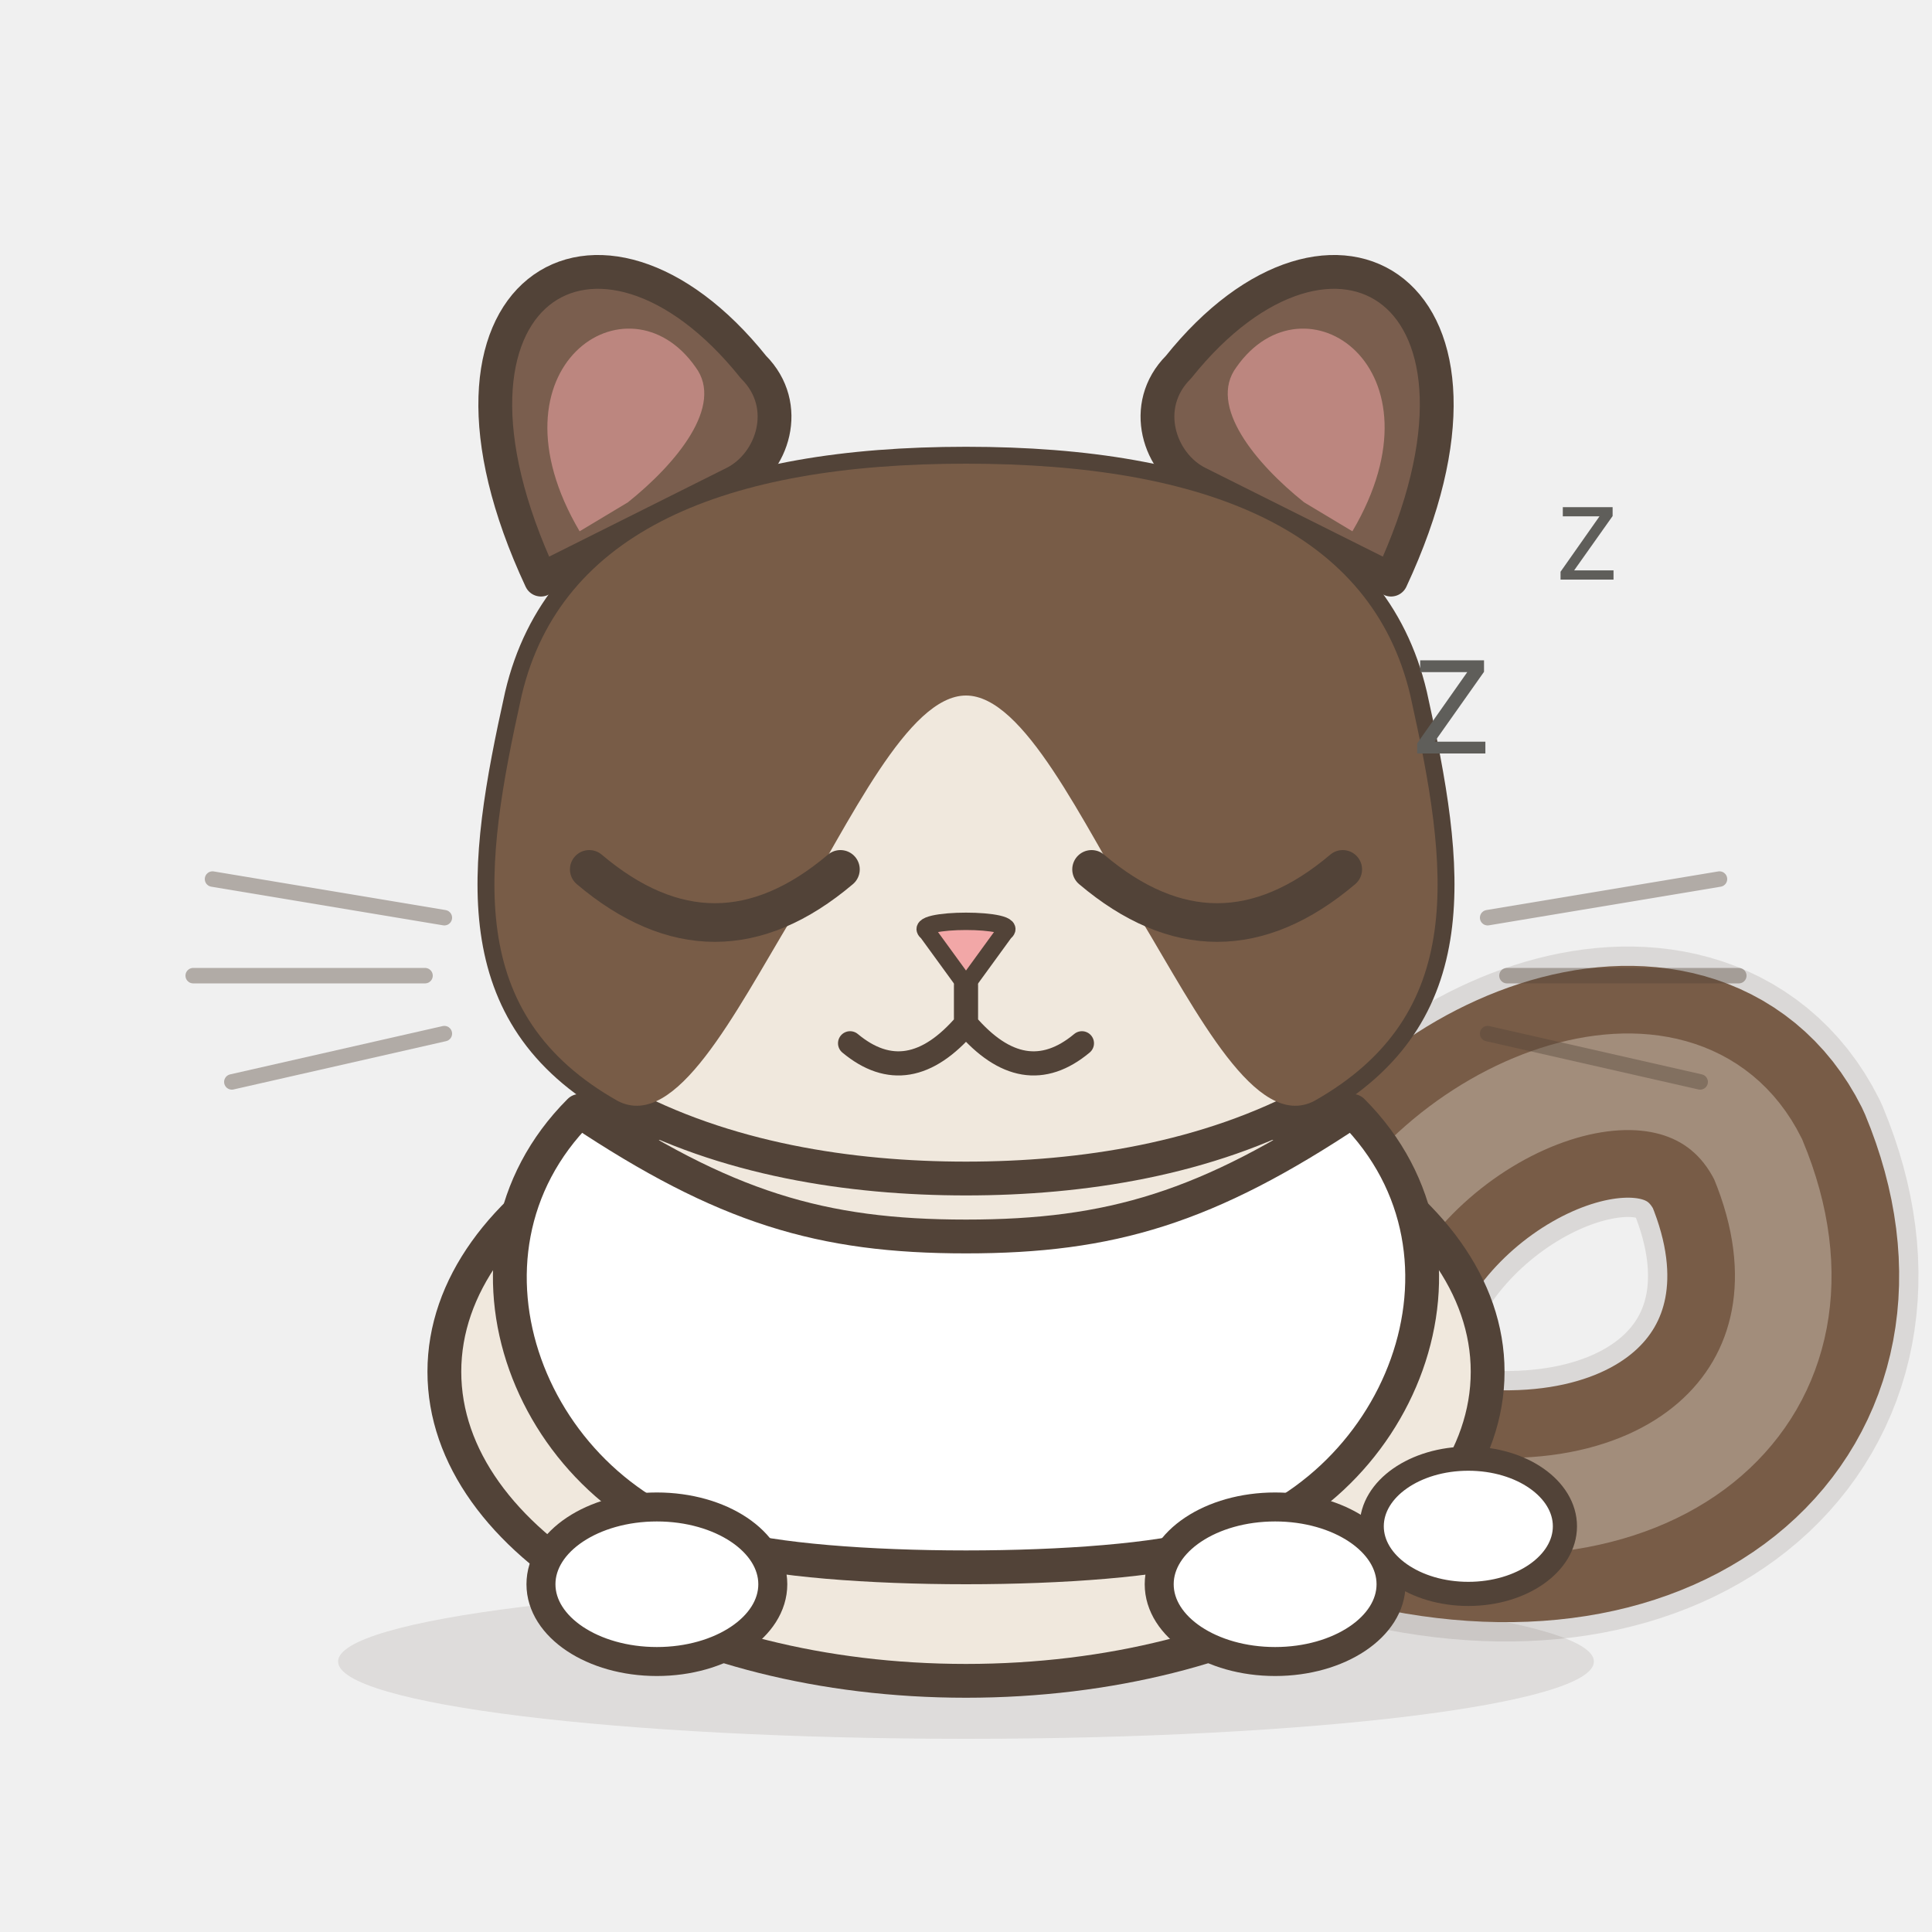
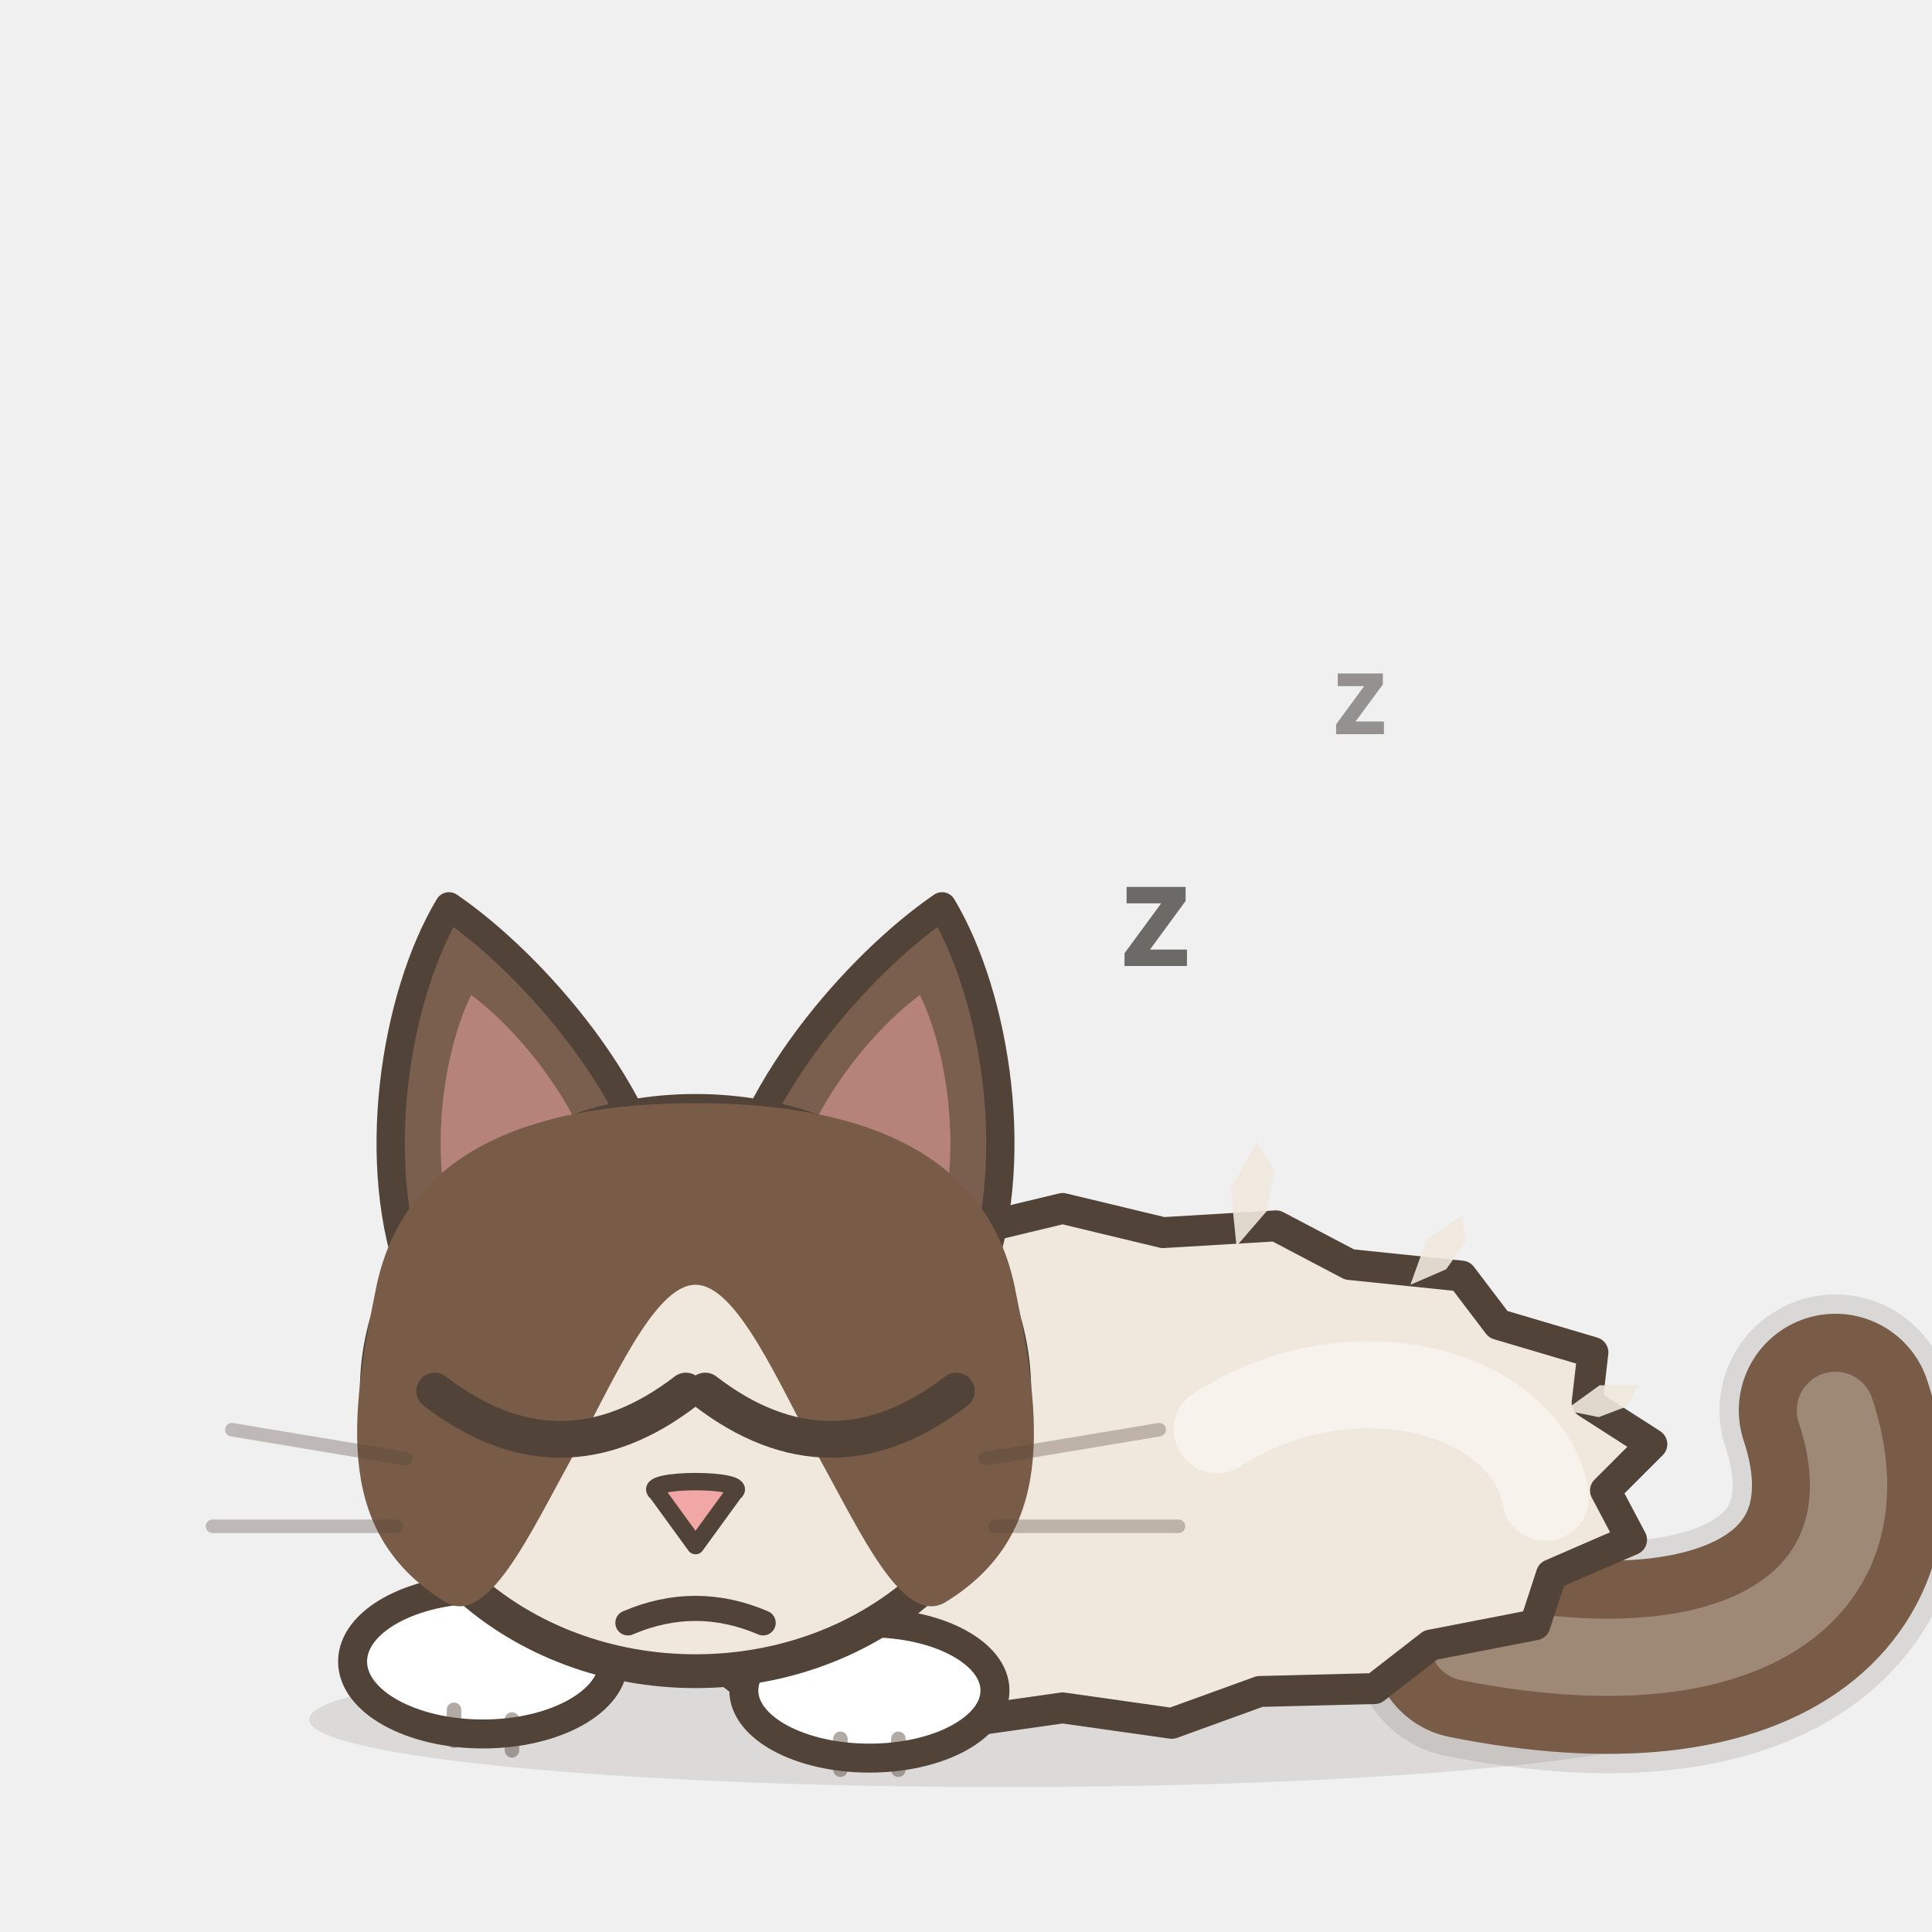
<svg xmlns="http://www.w3.org/2000/svg" viewBox="0 0 200 200">
  <g transform="translate(0 0)">
-     <ellipse cx="100" cy="172" rx="65" ry="8" fill="#524338" opacity="0.12" />
-     <path d="M142 154 C172 162 192 144 182 120 C174 104 148 114 140 132" fill="none" stroke="#524338" stroke-width="28" stroke-linecap="round" stroke-linejoin="round" opacity="0.14" />
-     <path d="M142 154 C172 162 192 144 182 120 C174 104 148 114 140 132" fill="none" stroke="#785C47" stroke-width="24" stroke-linecap="round" stroke-linejoin="round" />
-     <path d="M142 154 C172 162 192 144 182 120 C174 104 148 114 140 132" fill="none" stroke="#F0E8DD" stroke-width="10" stroke-linecap="round" opacity="0.35" />
-     <ellipse cx="100" cy="142" rx="54" ry="32" fill="#F0E8DD" stroke="#524338" stroke-width="3.5" />
-     <path d="M60 115 C45 130 55 155 75 160 C85 163 115 163 125 160 C145 155 155 130 140 115 C125 125 115 128 100 128 C85 128 75 125 60 115 Z" fill="#FFFFFF" stroke="#524338" stroke-width="3.5" stroke-linejoin="round" />
-     <ellipse cx="68" cy="164" rx="12" ry="8" fill="#FFFFFF" stroke="#524338" stroke-width="3" />
-     <ellipse cx="132" cy="164" rx="12" ry="8" fill="#FFFFFF" stroke="#524338" stroke-width="3" />
-     <ellipse cx="152" cy="158" rx="10" ry="7" fill="#FFFFFF" stroke="#524338" stroke-width="2.5" />
-     <g stroke="#524338" stroke-width="3.5" stroke-linejoin="round">
-       <path d="M56 60 C42 30 62 18 78 38 C82 42 80 48 76 50 Z" fill="#7A5E4E" />
-       <path d="M144 60 C158 30 138 18 122 38 C118 42 120 48 124 50 Z" fill="#7A5E4E" />
+     <ellipse cx="104" cy="178" rx="72" ry="7" fill="#524338" opacity="0.13" />
+     <g class="m-tail">
+       <path d="M152 170 C182 176 196 164 190 146" fill="none" stroke="#524338" stroke-width="24" stroke-linecap="round" stroke-linejoin="round" opacity="0.14" />
+       <path d="M152 170 C182 176 196 164 190 146" fill="none" stroke="#785C47" stroke-width="20" stroke-linecap="round" stroke-linejoin="round" />
+       <path d="M152 170 C182 176 196 164 190 146" fill="none" stroke="#F0E8DD" stroke-width="8" stroke-linecap="round" opacity="0.32" />
    </g>
-     <path d="M60 55 C50 38 65 28 72 38 C75 42 70 48 65 52 Z" fill="#F2A7A7" opacity="0.55" />
-     <path d="M140 55 C150 38 135 28 128 38 C125 42 130 48 135 52 Z" fill="#F2A7A7" opacity="0.55" />
-     <path d="M100 48 C125 48 142 55 146 72 C150 90 152 105 136 114 C125 120 112 122 100 122 C88 122 75 120 64 114 C48 105 50 90 54 72 C58 55 75 48 100 48 Z" fill="#F0E8DD" stroke="#524338" stroke-width="3.5" stroke-linejoin="round" />
-     <path d="M100 48              C125 48 142 55 146 72              C150 90 152 105 136 114              C130 117 124 105 118 95              C112 85 106 72 100 72              C94 72 88 85 82 95              C76 105 70 117 64 114              C48 105 50 90 54 72              C58 55 75 48 100 48 Z" fill="#785C47" />
-     <path d="M61 90 Q74 101 87 90" fill="none" stroke="#524338" stroke-width="4" stroke-linecap="round" />
-     <path d="M113 90 Q126 101 139 90" fill="none" stroke="#524338" stroke-width="4" stroke-linecap="round" />
-     <path d="M100 102 L104 96.5 C106 95 94 95 96 96.5 Z" fill="#F2A7A7" stroke="#524338" stroke-width="1.8" stroke-linejoin="round" />
-     <path d="M100 102 L100 106 M100 106 Q94 113 88 108 M100 106 Q106 113 112 108" fill="none" stroke="#524338" stroke-width="2.5" stroke-linecap="round" />
-     <g stroke="#524338" stroke-width="1.6" stroke-linecap="round" opacity="0.4">
-       <path d="M46 95 L22 91" />
-       <path d="M44 101 L20 101" />
-       <path d="M46 107 L24 112" />
-       <path d="M154 95 L178 91" />
-       <path d="M156 101 L180 101" />
-       <path d="M154 107 L176 112" />
+     <g class="m-body">
+       <path d="M110.0 125.1 L120.4 127.6 L132.1 126.9 L139.7 130.9 L151.3 132.1 L155.1 137.1 L164.9 140.0 L164.3 145.2 L171.0 149.5 L166.2 154.3 L168.9 159.4 L160.6 163.0 L158.9 168.2 L148.1 170.3 L142.3 174.8 L130.4 175.1 L121.3 178.4 L110.0 176.8 L98.7 178.4 L89.6 175.1 L77.7 174.8 L71.9 170.3 L61.1 168.2 L59.4 163.0 L51.1 159.4 L53.8 154.3 L49.0 149.5 L55.7 145.2 L55.1 140.0 L64.9 137.1 L68.7 132.1 L80.3 130.9 L87.9 126.9 L99.6 127.6 Z" fill="#F0E8DD" stroke="#524338" stroke-width="3.2" stroke-linejoin="round" />
+       <path d="M128 129 L127.4 123.0 L130.1 118.2 L131.9 121.1 L131.2 125.3 Z" fill="#F0E8DD" opacity="0.9" />
+       <path d="M146 133 L147.7 128.3 L151.4 125.8 L151.7 128.6 L149.7 131.4 Z" fill="#F0E8DD" opacity="0.9" />
+       <path d="M162 146 L165.6 143.4 L169.6 143.4 L168.4 145.6 L165.5 146.7 Z" fill="#F0E8DD" opacity="0.9" />
+       <path d="M74 132 L70.3 127.9 L69.8 122.9 L72.6 124.1 L74.4 127.5 Z" fill="#F0E8DD" opacity="0.9" />
+       <path d="M126 148 C140 139 158 144 160 155" fill="none" stroke="#FFFFFF" stroke-width="9" stroke-linecap="round" opacity="0.45" />
+     </g>
+     <g class="m-paws">
+       <ellipse cx="50" cy="172" rx="13.5" ry="7.5" fill="#FFFFFF" stroke="#524338" stroke-width="3" />
+       <ellipse cx="90" cy="175" rx="13" ry="7" fill="#FFFFFF" stroke="#524338" stroke-width="3" />
+       <path d="M47 177 v3.2 M53 178 v3.2 M87 180 v3.2 M93 180 v3.2" stroke="#524338" stroke-width="1.5" stroke-linecap="round" opacity="0.45" />
+     </g>
+     <g class="m-head">
+       <g class="m-ears">
+         <path d="M-16 3 C-18 -12 -8 -31 0 -40 C9 -31 17 -12 15 3 Z" transform="translate(54.8 127.2) rotate(-14) scale(-0.86 0.86)" fill="#7A5E4E" stroke="#524338" stroke-width="3.4" stroke-linejoin="round" />
+         <path d="M-9 0 C-11 -10 -5 -23 0 -29 C5 -23 10 -11 9 0 Z" transform="translate(54.8 127.2) rotate(-14) scale(-0.86 0.86)" fill="#F2A7A7" opacity="0.5" />
+         <path d="M-16 3 C-18 -12 -8 -31 0 -40 C9 -31 17 -12 15 3 Z" transform="translate(89.2 127.2) rotate(14) scale(0.86 0.86)" fill="#7A5E4E" stroke="#524338" stroke-width="3.4" stroke-linejoin="round" />
+         <path d="M-9 0 C-11 -10 -5 -23 0 -29 C5 -23 10 -11 9 0 Z" transform="translate(89.2 127.2) rotate(14) scale(0.86 0.86)" fill="#F2A7A7" opacity="0.5" />
+       </g>
+       <ellipse cx="72" cy="144" rx="33" ry="29" fill="#F0E8DD" stroke="#524338" stroke-width="3.5" />
+       <path d="M72.0 114.2 C89.9 114.2 102.1 119.7 105.0 133.0 C107.9 147.1 109.3 158.9 97.8 165.9     C93.5 168.3 89.2 158.9 84.9 151.1 C80.6 143.2 76.3 133.0 72.0 133.0     C67.7 133.0 63.4 143.2 59.1 151.1 C54.8 158.9 50.5 168.3 46.2 165.9     C34.7 158.9 36.1 147.1 39.0 133.0 C41.9 119.7 54.1 114.2 72.0 114.2 Z" fill="#785C47" />
+       <g class="m-eyes">
+         <path d="M45 144 Q58 154 71 144" fill="none" stroke="#524338" stroke-width="3.8" stroke-linecap="round" />
+         <path d="M73 144 Q86 154 99 144" fill="none" stroke="#524338" stroke-width="3.8" stroke-linecap="round" />
+       </g>
+       <path d="M72 160 L76 154.5 C78 153 66 153 68 154.5 Z" fill="#F2A7A7" stroke="#524338" stroke-width="1.8" stroke-linejoin="round" />
+       <path d="M65 168 Q72 165 79 168" fill="none" stroke="#524338" stroke-width="2.6" stroke-linecap="round" />
+     </g>
+     <g stroke="#524338" stroke-width="1.4" stroke-linecap="round" opacity="0.32">
+       <path d="M42 151 L24 148" />
+       <path d="M41 158 L22 158" />
+       <path d="M102 151 L120 148" />
+       <path d="M103 158 L122 158" />
+     </g>
+     <g class="m-zzz" fill="#6B6A66" font-family="system-ui, sans-serif" font-weight="600">
+       <text x="116" y="100" font-size="15">z</text>
+       <text x="138" y="76" font-size="11.5" opacity="0.7">z</text>
    </g>
  </g>
-   <g fill="#5F5E5A" font-family="system-ui, sans-serif" font-weight="500" opacity="1">
-     <text x="146" y="78" font-size="18">z</text>
-     <text x="161" y="60" font-size="14">z</text>
-   </g>
</svg>
